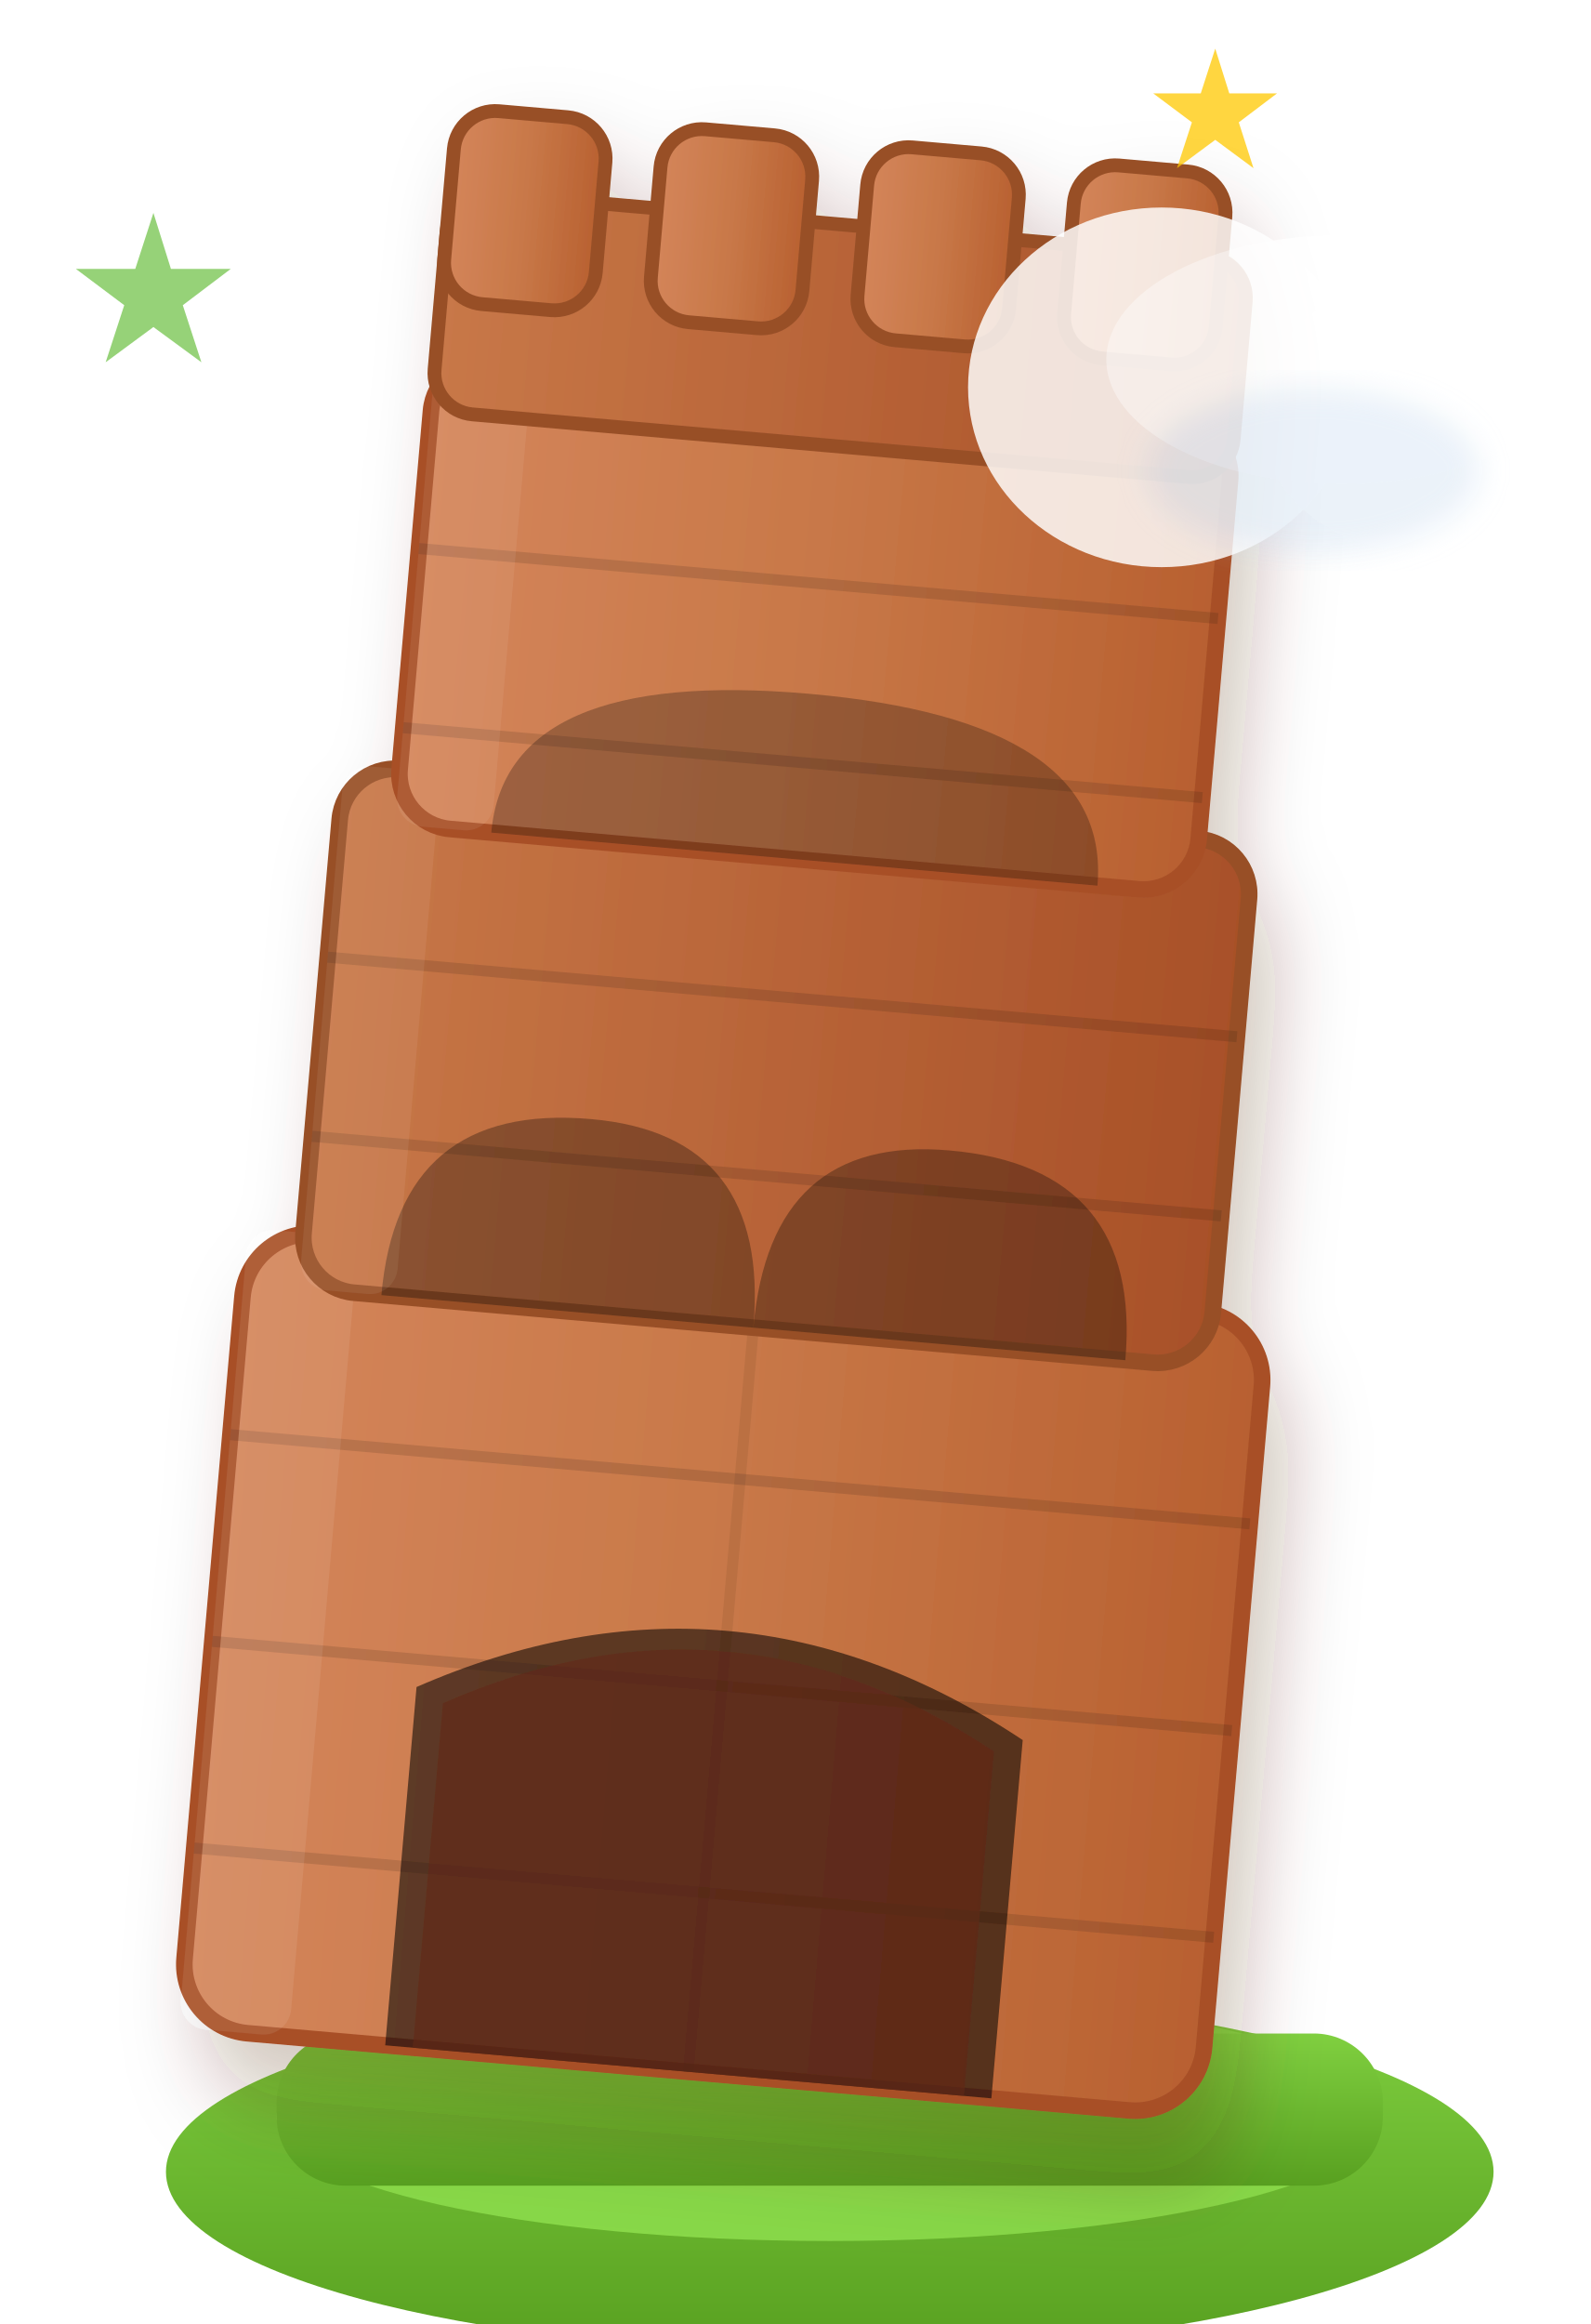
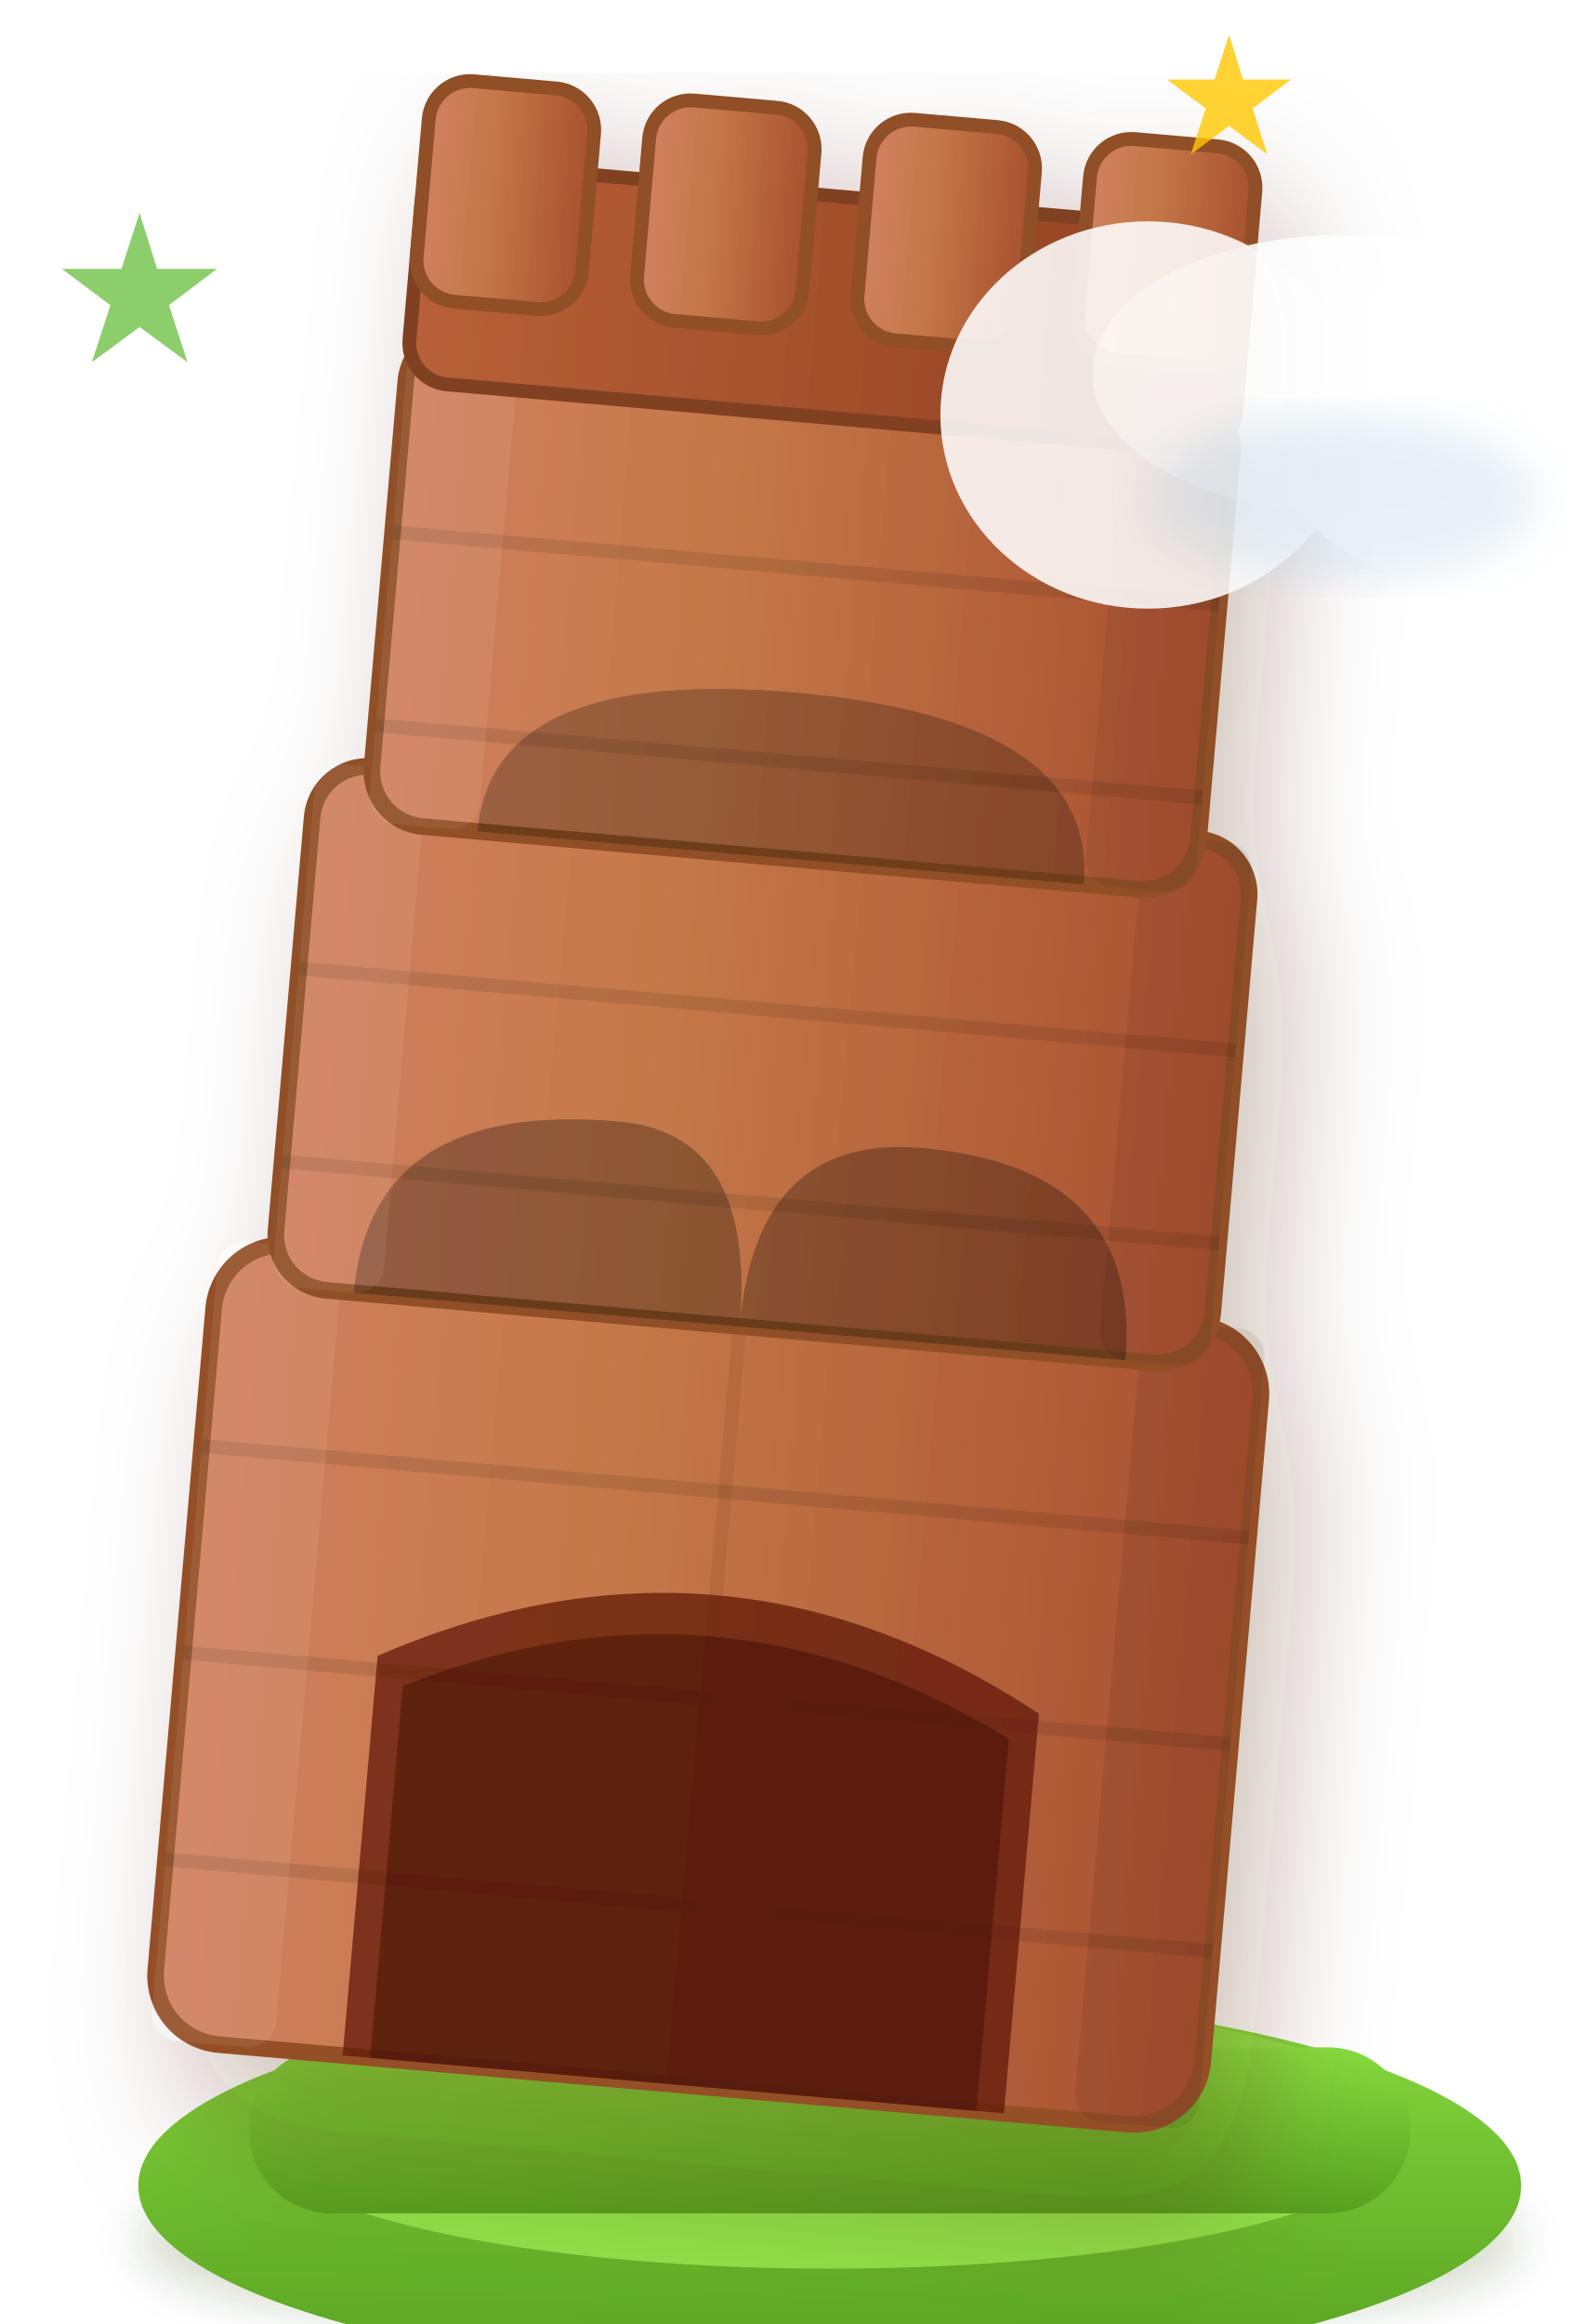
<svg xmlns="http://www.w3.org/2000/svg" viewBox="0 0 115 168">
  <defs>
-     <linearGradient id="tBrick" x1="0" y1="0" x2="1" y2="0">
-       <stop offset="0%" stop-color="#D4855A" />
-       <stop offset="50%" stop-color="#C87848" />
-       <stop offset="100%" stop-color="#B86030" />
+     <linearGradient id="tFace" x1="0" y1="0" x2="1" y2="0">
+       <stop offset="0%" stop-color="#D08060" />
+       <stop offset="40%" stop-color="#C47848" />
+       <stop offset="100%" stop-color="#A85030" />
    </linearGradient>
-     <linearGradient id="tBrick2" x1="0" y1="0" x2="1" y2="0">
-       <stop offset="0%" stop-color="#C87848" />
-       <stop offset="100%" stop-color="#A85028" />
+     <linearGradient id="tSide" x1="0" y1="0" x2="1" y2="0">
+       <stop offset="0%" stop-color="#B86038" />
+       <stop offset="100%" stop-color="#904020" />
    </linearGradient>
    <linearGradient id="grassG" x1="0" y1="0" x2="0" y2="1">
-       <stop offset="0%" stop-color="#80D040" />
+       <stop offset="0%" stop-color="#88DC40" />
      <stop offset="100%" stop-color="#58A020" />
    </linearGradient>
-     <filter id="tShadow">
-       <feDropShadow dx="2" dy="4" stdDeviation="3" flood-color="rgba(80,30,0,0.25)" />
+     <filter id="tDrop">
+       <feDropShadow dx="3" dy="5" stdDeviation="5" flood-color="rgba(80,30,0,0.28)" />
    </filter>
-     <filter id="cldF">
-       <feGaussianBlur stdDeviation="1" />
+     <filter id="cF">
+       <feGaussianBlur stdDeviation="1.5" />
    </filter>
  </defs>
-   <ellipse cx="60" cy="157" rx="48" ry="13" fill="url(#grassG)" />
-   <ellipse cx="60" cy="153" rx="40" ry="9" fill="#88D848" />
-   <rect x="20" y="147" width="80" height="11" rx="5" fill="url(#grassG)" />
-   <g transform="rotate(5,55,90)" filter="url(#tShadow)">
-     <rect x="18" y="92" width="74" height="58" rx="5" fill="url(#tBrick)" stroke="#A85028" stroke-width="1.2" />
-     <line x1="18" y1="107" x2="92" y2="107" stroke="rgba(0,0,0,0.12)" stroke-width="0.8" />
-     <line x1="18" y1="122" x2="92" y2="122" stroke="rgba(0,0,0,0.12)" stroke-width="0.8" />
-     <line x1="18" y1="137" x2="92" y2="137" stroke="rgba(0,0,0,0.12)" stroke-width="0.8" />
-     <line x1="55" y1="92" x2="55" y2="150" stroke="rgba(0,0,0,0.07)" stroke-width="0.8" />
-     <path d="M 33,150 L 33,124 Q 55,112 77,124 L 77,150 Z" fill="rgba(0,0,0,0.55)" />
-     <path d="M 35,150 L 35,125 Q 55,114 75,125 L 75,150 Z" fill="#622818" opacity="0.6" />
-     <rect x="18" y="92" width="8" height="58" rx="2" fill="rgba(255,255,255,0.08)" />
-     <rect x="22" y="58" width="66" height="38" rx="4" fill="url(#tBrick2)" stroke="#985028" stroke-width="1.2" />
-     <line x1="22" y1="72" x2="88" y2="72" stroke="rgba(0,0,0,0.12)" stroke-width="0.8" />
-     <line x1="22" y1="85" x2="88" y2="85" stroke="rgba(0,0,0,0.12)" stroke-width="0.8" />
-     <path d="M 28,96 Q 28,82 42,82 Q 55,82 55,96" fill="rgba(0,0,0,0.30)" />
-     <path d="M 55,96 Q 55,82 68,82 Q 82,82 82,96" fill="rgba(0,0,0,0.30)" />
-     <rect x="22" y="58" width="7" height="38" rx="2" fill="rgba(255,255,255,0.07)" />
-     <rect x="26" y="28" width="58" height="34" rx="4" fill="url(#tBrick)" stroke="#A85028" stroke-width="1.2" />
-     <line x1="26" y1="42" x2="84" y2="42" stroke="rgba(0,0,0,0.12)" stroke-width="0.8" />
-     <line x1="26" y1="55" x2="84" y2="55" stroke="rgba(0,0,0,0.12)" stroke-width="0.8" />
-     <path d="M 33,62 Q 33,50 55,50 Q 77,50 77,62" fill="rgba(0,0,0,0.25)" />
-     <rect x="26" y="28" width="7" height="34" rx="2" fill="rgba(255,255,255,0.07)" />
-     <rect x="26" y="16" width="58" height="16" rx="3" fill="url(#tBrick2)" stroke="#985028" stroke-width="1" />
-     <rect x="26" y="10" width="11" height="14" rx="3" fill="url(#tBrick)" stroke="#985028" stroke-width="1" />
-     <rect x="41" y="10" width="11" height="14" rx="3" fill="url(#tBrick)" stroke="#985028" stroke-width="1" />
-     <rect x="56" y="10" width="11" height="14" rx="3" fill="url(#tBrick)" stroke="#985028" stroke-width="1" />
-     <rect x="71" y="10" width="11" height="14" rx="3" fill="url(#tBrick)" stroke="#985028" stroke-width="1" />
+   <ellipse cx="60" cy="162" rx="50" ry="8" fill="rgba(40,80,0,0.18)" filter="url(#cF)" />
+   <ellipse cx="60" cy="158" rx="50" ry="14" fill="url(#grassG)" />
+   <ellipse cx="60" cy="154" rx="42" ry="10" fill="#90E048" />
+   <rect x="18" y="148" width="84" height="12" rx="6" fill="url(#grassG)" />
+   <g transform="rotate(5,55,90)" filter="url(#tDrop)">
+     <rect x="16" y="93" width="76" height="58" rx="5" fill="url(#tFace)" stroke="#955028" stroke-width="1.2" />
+     <line x1="16" y1="108" x2="92" y2="108" stroke="rgba(0,0,0,0.10)" stroke-width="1" />
+     <line x1="16" y1="123" x2="92" y2="123" stroke="rgba(0,0,0,0.10)" stroke-width="1" />
+     <line x1="16" y1="138" x2="92" y2="138" stroke="rgba(0,0,0,0.10)" stroke-width="1" />
+     <line x1="54" y1="93" x2="54" y2="151" stroke="rgba(0,0,0,0.06)" stroke-width="1" />
+     <path d="M 30,151 L 30,122 Q 54,109 78,122 L 78,151 Z" fill="#621A08" opacity="0.75" />
+     <path d="M 32,151 L 32,124 Q 54,113 76,124 L 76,151 Z" fill="#401008" opacity="0.5" />
+     <rect x="16" y="93" width="9" height="58" rx="2" fill="rgba(255,255,255,0.07)" />
+     <rect x="83" y="93" width="9" height="58" rx="2" fill="rgba(0,0,0,0.08)" />
+     <rect x="20" y="58" width="68" height="38" rx="4" fill="url(#tFace)" stroke="#905028" stroke-width="1.2" />
+     <line x1="20" y1="73" x2="88" y2="73" stroke="rgba(0,0,0,0.10)" stroke-width="1" />
+     <line x1="20" y1="87" x2="88" y2="87" stroke="rgba(0,0,0,0.10)" stroke-width="1" />
+     <path d="M 26,96 Q 26,82 44,82 Q 54,82 54,96" fill="rgba(0,0,0,0.28)" />
+     <path d="M 54,96 Q 54,82 66,82 Q 82,82 82,96" fill="rgba(0,0,0,0.28)" />
+     <rect x="20" y="58" width="8" height="38" rx="2" fill="rgba(255,255,255,0.07)" />
+     <rect x="80" y="58" width="8" height="38" rx="2" fill="rgba(0,0,0,0.07)" />
+     <rect x="24" y="26" width="60" height="36" rx="4" fill="url(#tFace)" stroke="#905028" stroke-width="1.2" />
+     <line x1="24" y1="41" x2="84" y2="41" stroke="rgba(0,0,0,0.10)" stroke-width="1" />
+     <line x1="24" y1="55" x2="84" y2="55" stroke="rgba(0,0,0,0.10)" stroke-width="1" />
+     <path d="M 32,62 Q 32,50 54,50 Q 76,50 76,62" fill="rgba(0,0,0,0.24)" />
+     <rect x="24" y="26" width="8" height="36" rx="2" fill="rgba(255,255,255,0.07)" />
+     <rect x="76" y="26" width="8" height="36" rx="2" fill="rgba(0,0,0,0.07)" />
+     <rect x="24" y="14" width="60" height="16" rx="3" fill="url(#tSide)" stroke="#804020" stroke-width="1" />
+     <rect x="24" y="8" width="12" height="16" rx="3" fill="url(#tFace)" stroke="#905028" stroke-width="1" />
+     <rect x="40" y="8" width="12" height="16" rx="3" fill="url(#tFace)" stroke="#905028" stroke-width="1" />
+     <rect x="56" y="8" width="12" height="16" rx="3" fill="url(#tFace)" stroke="#905028" stroke-width="1" />
+     <rect x="72" y="8" width="12" height="16" rx="3" fill="url(#tFace)" stroke="#905028" stroke-width="1" />
  </g>
-   <g opacity="0.90">
-     <ellipse cx="97" cy="26" rx="17" ry="9" fill="rgba(255,255,255,0.92)" />
-     <ellipse cx="84" cy="28" rx="14" ry="13" fill="rgba(255,255,255,0.92)" />
-     <ellipse cx="103" cy="30" rx="12" ry="10" fill="rgba(255,255,255,0.88)" />
-     <ellipse cx="95" cy="34" rx="12" ry="6" fill="rgba(200,220,240,0.4)" filter="url(#cldF)" />
+   <g opacity="0.92">
+     <ellipse cx="97" cy="27" rx="18" ry="10" fill="rgba(255,255,255,0.94)" />
+     <ellipse cx="83" cy="30" rx="15" ry="14" fill="rgba(255,255,255,0.94)" />
+     <ellipse cx="105" cy="31" rx="13" ry="11" fill="rgba(255,255,255,0.90)" />
+     <ellipse cx="97" cy="36" rx="14" ry="6" fill="rgba(180,210,230,0.35)" filter="url(#cF)" />
  </g>
-   <text x="5" y="26" font-size="15" fill="rgba(80,180,30,0.60)" font-family="serif">★</text>
-   <text x="83" y="12" font-size="12" fill="rgba(255,200,0,0.75)" font-family="serif">★</text>
+   <text x="4" y="26" font-size="15" fill="rgba(80,180,30,0.65)" font-family="serif">★</text>
+   <text x="84" y="11" font-size="12" fill="rgba(255,200,0,0.80)" font-family="serif">★</text>
</svg>
